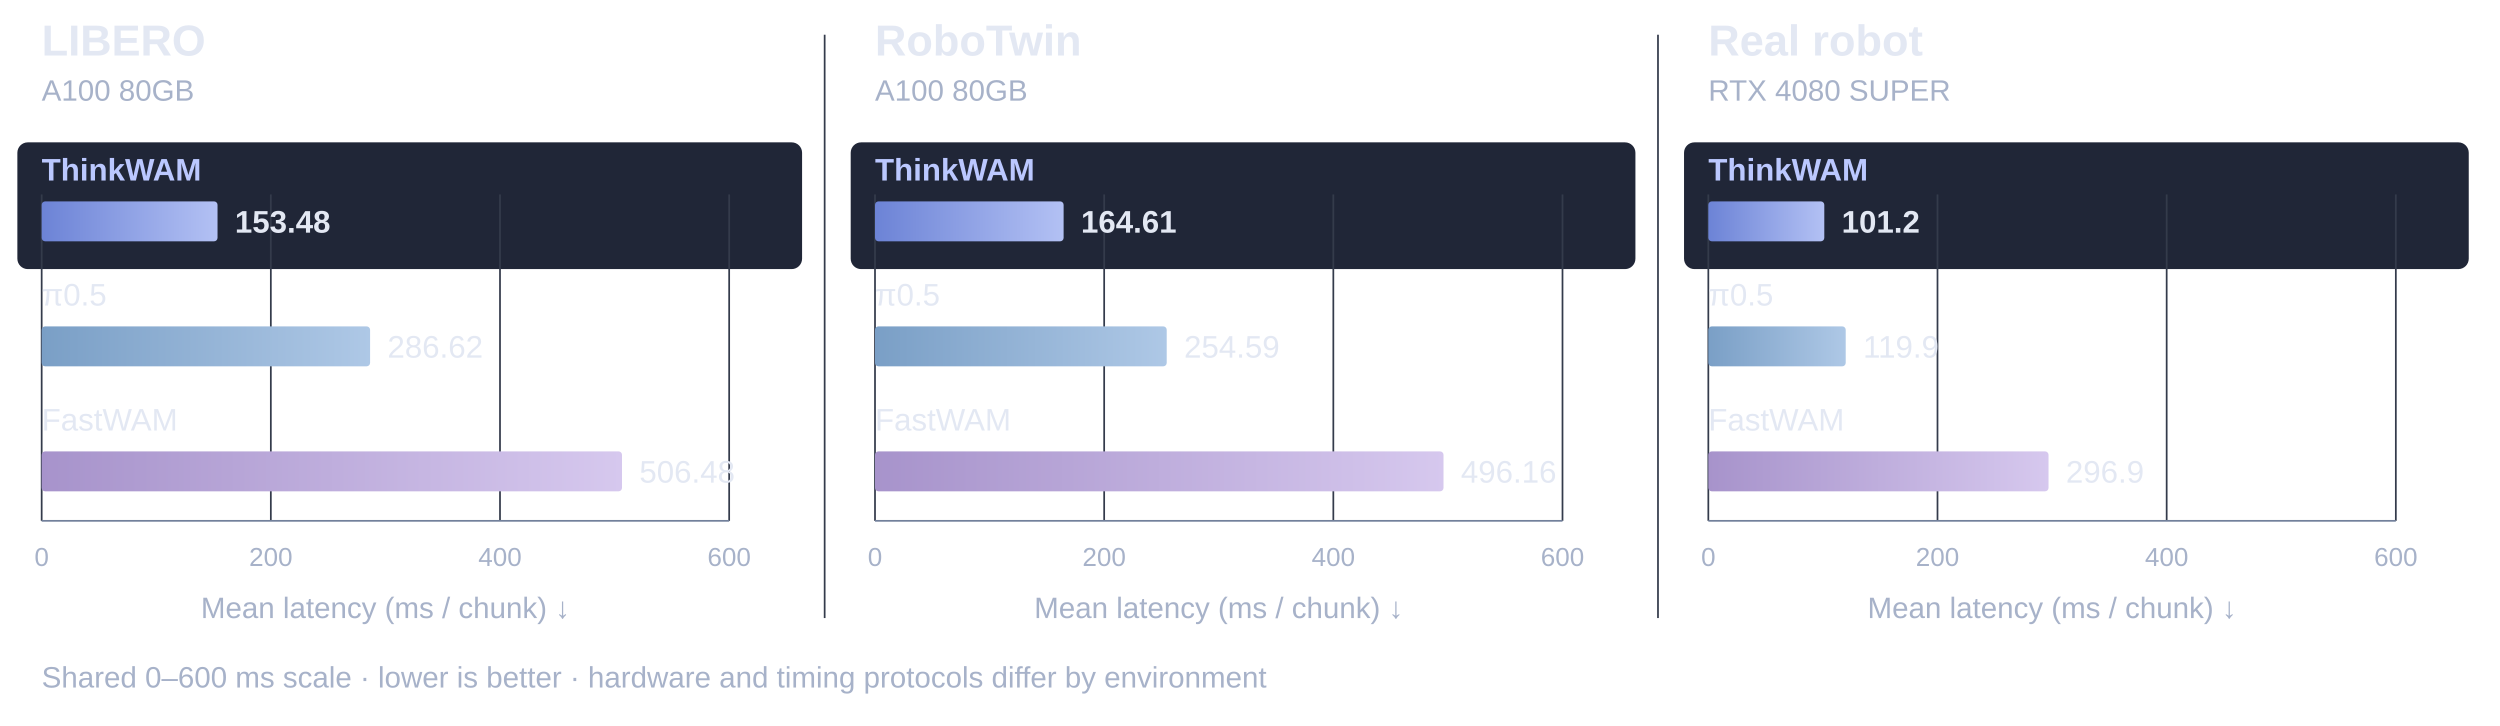
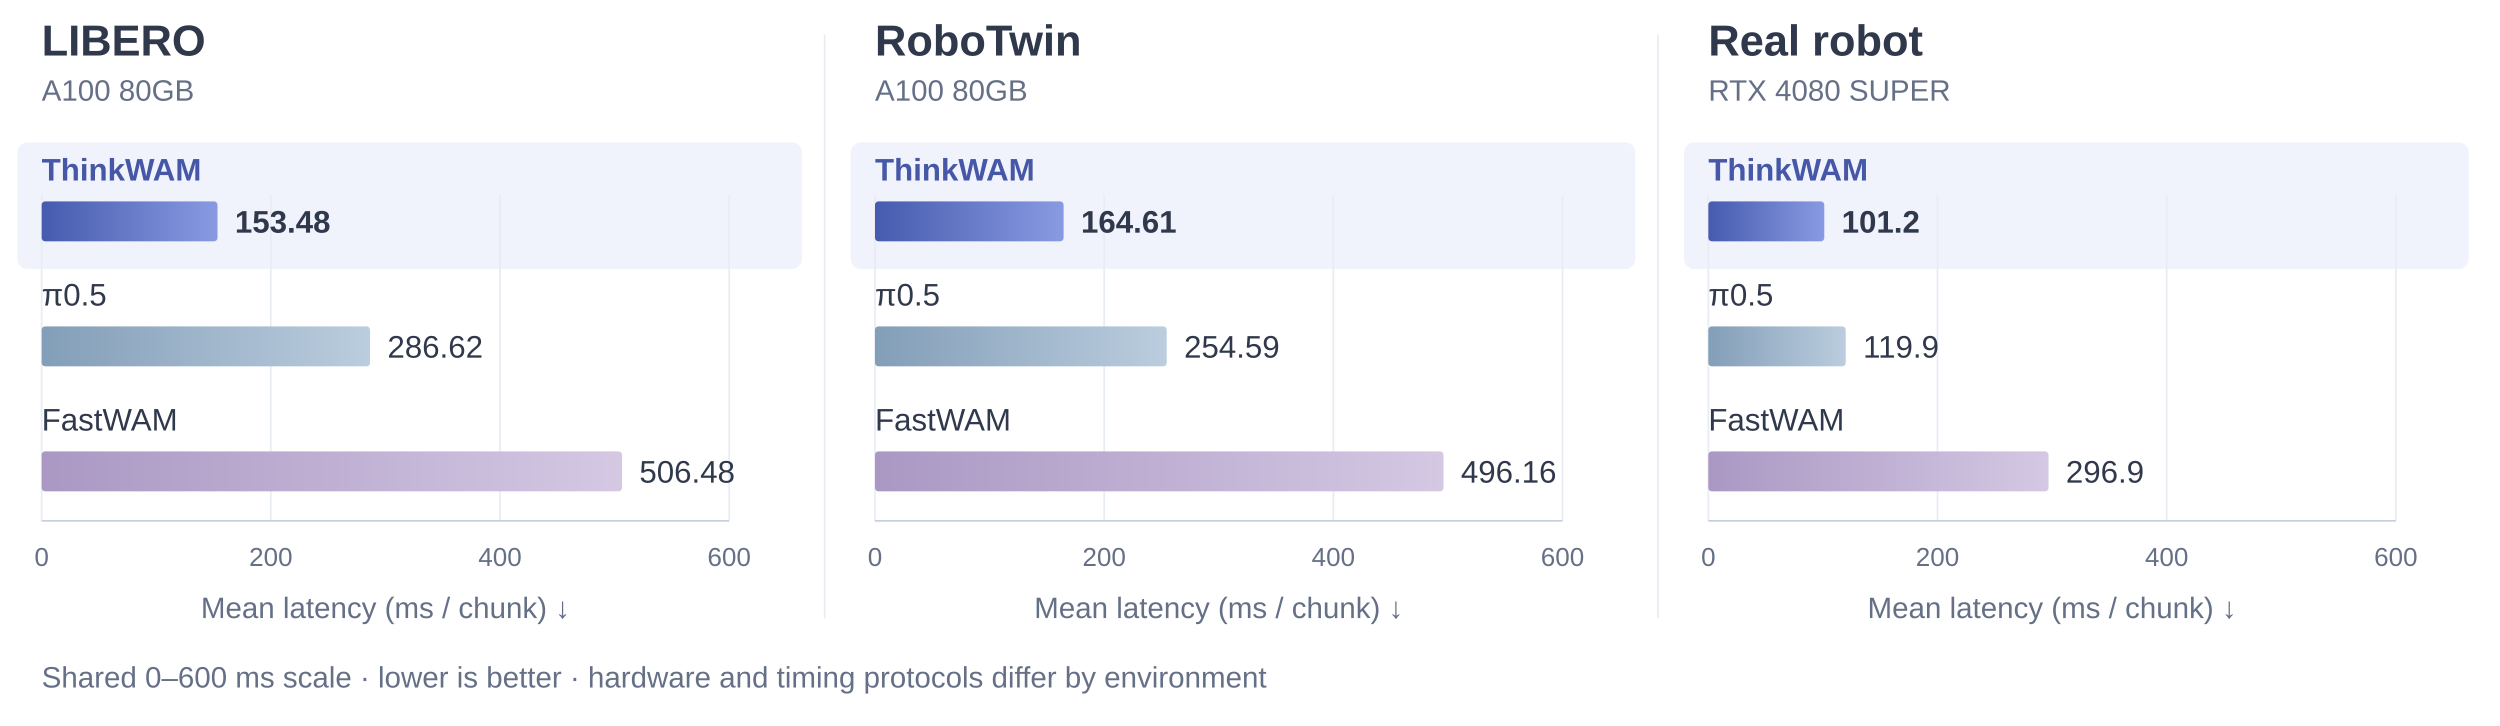
<svg xmlns="http://www.w3.org/2000/svg" width="1440" height="418" viewBox="0 0 1440 418" role="img" aria-labelledby="chart-title chart-desc">
  <defs>
    <linearGradient id="bar-ours" x1="0" y1="0" x2="1" y2="0">
-       <stop offset="0" stop-color="#6C83D6" />
-       <stop offset="1" stop-color="#B3C1F4" />
+       <stop offset="0" stop-color="#465BAE" />
+       <stop offset="1" stop-color="#899AE2" />
    </linearGradient>
    <linearGradient id="bar-pi" x1="0" y1="0" x2="1" y2="0">
-       <stop offset="0" stop-color="#7A9FC6" />
-       <stop offset="1" stop-color="#AEC8E6" />
+       <stop offset="0" stop-color="#839EB8" />
+       <stop offset="1" stop-color="#BBCDDE" />
    </linearGradient>
    <linearGradient id="bar-fast" x1="0" y1="0" x2="1" y2="0">
-       <stop offset="0" stop-color="#A793CB" />
-       <stop offset="1" stop-color="#D6C8EE" />
+       <stop offset="0" stop-color="#AA98C3" />
+       <stop offset="1" stop-color="#D4C8E3" />
    </linearGradient>
  </defs>
  <style>text{font-family:Arial,Helvetica,sans-serif;font-variant-numeric:tabular-nums}</style>
  <rect width="1440" height="418" fill="none" />
-   <text x="24" y="32" font-size="25" font-weight="650" fill="#E3E8F3" text-anchor="start">LIBERO</text>
-   <text x="24" y="58" font-size="17" font-weight="400" fill="#A7B2C9" text-anchor="start">A100 80GB</text>
-   <rect x="10" y="82" width="452" height="73" rx="6" fill="#202637" />
-   <line x1="24" y1="112" x2="24" y2="300" stroke="#343B4B" stroke-width="1" />
-   <text x="24" y="326" font-size="15" font-weight="400" fill="#A7B2C9" text-anchor="middle">0</text>
-   <line x1="156" y1="112" x2="156" y2="300" stroke="#343B4B" stroke-width="1" />
-   <text x="156" y="326" font-size="15" font-weight="400" fill="#A7B2C9" text-anchor="middle">200</text>
-   <line x1="288" y1="112" x2="288" y2="300" stroke="#343B4B" stroke-width="1" />
-   <text x="288" y="326" font-size="15" font-weight="400" fill="#A7B2C9" text-anchor="middle">400</text>
-   <line x1="420" y1="112" x2="420" y2="300" stroke="#343B4B" stroke-width="1" />
-   <text x="420" y="326" font-size="15" font-weight="400" fill="#A7B2C9" text-anchor="middle">600</text>
-   <text x="24" y="104" font-size="18" font-weight="650" fill="#BBC8FF" text-anchor="start">ThinkWAM</text>
+   <text x="24" y="32" font-size="25" font-weight="650" fill="#30384B" text-anchor="start">LIBERO</text>
+   <text x="24" y="58" font-size="17" font-weight="400" fill="#657087" text-anchor="start">A100 80GB</text>
+   <rect x="10" y="82" width="452" height="73" rx="6" fill="#F1F3FC" />
+   <line x1="24" y1="112" x2="24" y2="300" stroke="#E8ECF3" stroke-width="1" />
+   <text x="24" y="326" font-size="15" font-weight="400" fill="#657087" text-anchor="middle">0</text>
+   <line x1="156" y1="112" x2="156" y2="300" stroke="#E8ECF3" stroke-width="1" />
+   <text x="156" y="326" font-size="15" font-weight="400" fill="#657087" text-anchor="middle">200</text>
+   <line x1="288" y1="112" x2="288" y2="300" stroke="#E8ECF3" stroke-width="1" />
+   <text x="288" y="326" font-size="15" font-weight="400" fill="#657087" text-anchor="middle">400</text>
+   <line x1="420" y1="112" x2="420" y2="300" stroke="#E8ECF3" stroke-width="1" />
+   <text x="420" y="326" font-size="15" font-weight="400" fill="#657087" text-anchor="middle">600</text>
+   <text x="24" y="104" font-size="18" font-weight="650" fill="#4557A6" text-anchor="start">ThinkWAM</text>
  <rect data-method="ThinkWAM" data-value="153.48" x="24" y="116" width="101.297" height="23" rx="2" fill="url(#bar-ours)" />
-   <text x="135.297" y="134" font-size="18" font-weight="650" fill="#E3E8F3" text-anchor="start">153.48</text>
-   <text x="24" y="176" font-size="18" font-weight="400" fill="#E3E8F3" text-anchor="start">π0.5</text>
+   <text x="135.297" y="134" font-size="18" font-weight="650" fill="#30384B" text-anchor="start">153.48</text>
+   <text x="24" y="176" font-size="18" font-weight="400" fill="#30384B" text-anchor="start">π0.5</text>
  <rect data-method="π0.5" data-value="286.62" x="24" y="188" width="189.169" height="23" rx="2" fill="url(#bar-pi)" />
-   <text x="223.169" y="206" font-size="18" font-weight="400" fill="#E3E8F3" text-anchor="start">286.62</text>
-   <text x="24" y="248" font-size="18" font-weight="400" fill="#E3E8F3" text-anchor="start">FastWAM</text>
+   <text x="223.169" y="206" font-size="18" font-weight="400" fill="#30384B" text-anchor="start">286.62</text>
+   <text x="24" y="248" font-size="18" font-weight="400" fill="#30384B" text-anchor="start">FastWAM</text>
  <rect data-method="FastWAM" data-value="506.48" x="24" y="260" width="334.277" height="23" rx="2" fill="url(#bar-fast)" />
-   <text x="368.277" y="278" font-size="18" font-weight="400" fill="#E3E8F3" text-anchor="start">506.48</text>
-   <line x1="24" y1="300" x2="420" y2="300" stroke="#72809B" stroke-width="1" />
-   <text x="222" y="356" font-size="17" font-weight="400" fill="#A7B2C9" text-anchor="middle">Mean latency (ms / chunk) ↓</text>
-   <text x="504" y="32" font-size="25" font-weight="650" fill="#E3E8F3" text-anchor="start">RoboTwin</text>
-   <text x="504" y="58" font-size="17" font-weight="400" fill="#A7B2C9" text-anchor="start">A100 80GB</text>
-   <rect x="490" y="82" width="452" height="73" rx="6" fill="#202637" />
-   <line x1="504" y1="112" x2="504" y2="300" stroke="#343B4B" stroke-width="1" />
-   <text x="504" y="326" font-size="15" font-weight="400" fill="#A7B2C9" text-anchor="middle">0</text>
-   <line x1="636" y1="112" x2="636" y2="300" stroke="#343B4B" stroke-width="1" />
-   <text x="636" y="326" font-size="15" font-weight="400" fill="#A7B2C9" text-anchor="middle">200</text>
-   <line x1="768" y1="112" x2="768" y2="300" stroke="#343B4B" stroke-width="1" />
-   <text x="768" y="326" font-size="15" font-weight="400" fill="#A7B2C9" text-anchor="middle">400</text>
-   <line x1="900" y1="112" x2="900" y2="300" stroke="#343B4B" stroke-width="1" />
-   <text x="900" y="326" font-size="15" font-weight="400" fill="#A7B2C9" text-anchor="middle">600</text>
-   <text x="504" y="104" font-size="18" font-weight="650" fill="#BBC8FF" text-anchor="start">ThinkWAM</text>
+   <text x="368.277" y="278" font-size="18" font-weight="400" fill="#30384B" text-anchor="start">506.48</text>
+   <line x1="24" y1="300" x2="420" y2="300" stroke="#C7CFDF" stroke-width="1" />
+   <text x="222" y="356" font-size="17" font-weight="400" fill="#657087" text-anchor="middle">Mean latency (ms / chunk) ↓</text>
+   <text x="504" y="32" font-size="25" font-weight="650" fill="#30384B" text-anchor="start">RoboTwin</text>
+   <text x="504" y="58" font-size="17" font-weight="400" fill="#657087" text-anchor="start">A100 80GB</text>
+   <rect x="490" y="82" width="452" height="73" rx="6" fill="#F1F3FC" />
+   <line x1="504" y1="112" x2="504" y2="300" stroke="#E8ECF3" stroke-width="1" />
+   <text x="504" y="326" font-size="15" font-weight="400" fill="#657087" text-anchor="middle">0</text>
+   <line x1="636" y1="112" x2="636" y2="300" stroke="#E8ECF3" stroke-width="1" />
+   <text x="636" y="326" font-size="15" font-weight="400" fill="#657087" text-anchor="middle">200</text>
+   <line x1="768" y1="112" x2="768" y2="300" stroke="#E8ECF3" stroke-width="1" />
+   <text x="768" y="326" font-size="15" font-weight="400" fill="#657087" text-anchor="middle">400</text>
+   <line x1="900" y1="112" x2="900" y2="300" stroke="#E8ECF3" stroke-width="1" />
+   <text x="900" y="326" font-size="15" font-weight="400" fill="#657087" text-anchor="middle">600</text>
+   <text x="504" y="104" font-size="18" font-weight="650" fill="#4557A6" text-anchor="start">ThinkWAM</text>
  <rect data-method="ThinkWAM" data-value="164.61" x="504" y="116" width="108.643" height="23" rx="2" fill="url(#bar-ours)" />
-   <text x="622.643" y="134" font-size="18" font-weight="650" fill="#E3E8F3" text-anchor="start">164.61</text>
-   <text x="504" y="176" font-size="18" font-weight="400" fill="#E3E8F3" text-anchor="start">π0.5</text>
+   <text x="622.643" y="134" font-size="18" font-weight="650" fill="#30384B" text-anchor="start">164.61</text>
+   <text x="504" y="176" font-size="18" font-weight="400" fill="#30384B" text-anchor="start">π0.5</text>
  <rect data-method="π0.5" data-value="254.59" x="504" y="188" width="168.029" height="23" rx="2" fill="url(#bar-pi)" />
-   <text x="682.029" y="206" font-size="18" font-weight="400" fill="#E3E8F3" text-anchor="start">254.59</text>
-   <text x="504" y="248" font-size="18" font-weight="400" fill="#E3E8F3" text-anchor="start">FastWAM</text>
+   <text x="682.029" y="206" font-size="18" font-weight="400" fill="#30384B" text-anchor="start">254.59</text>
+   <text x="504" y="248" font-size="18" font-weight="400" fill="#30384B" text-anchor="start">FastWAM</text>
  <rect data-method="FastWAM" data-value="496.16" x="504" y="260" width="327.466" height="23" rx="2" fill="url(#bar-fast)" />
-   <text x="841.466" y="278" font-size="18" font-weight="400" fill="#E3E8F3" text-anchor="start">496.16</text>
-   <line x1="504" y1="300" x2="900" y2="300" stroke="#72809B" stroke-width="1" />
-   <text x="702" y="356" font-size="17" font-weight="400" fill="#A7B2C9" text-anchor="middle">Mean latency (ms / chunk) ↓</text>
-   <line x1="475" y1="20" x2="475" y2="356" stroke="#343B4B" />
-   <text x="984" y="32" font-size="25" font-weight="650" fill="#E3E8F3" text-anchor="start">Real robot</text>
-   <text x="984" y="58" font-size="17" font-weight="400" fill="#A7B2C9" text-anchor="start">RTX 4080 SUPER</text>
-   <rect x="970" y="82" width="452" height="73" rx="6" fill="#202637" />
-   <line x1="984" y1="112" x2="984" y2="300" stroke="#343B4B" stroke-width="1" />
-   <text x="984" y="326" font-size="15" font-weight="400" fill="#A7B2C9" text-anchor="middle">0</text>
-   <line x1="1116" y1="112" x2="1116" y2="300" stroke="#343B4B" stroke-width="1" />
-   <text x="1116" y="326" font-size="15" font-weight="400" fill="#A7B2C9" text-anchor="middle">200</text>
-   <line x1="1248" y1="112" x2="1248" y2="300" stroke="#343B4B" stroke-width="1" />
-   <text x="1248" y="326" font-size="15" font-weight="400" fill="#A7B2C9" text-anchor="middle">400</text>
-   <line x1="1380" y1="112" x2="1380" y2="300" stroke="#343B4B" stroke-width="1" />
-   <text x="1380" y="326" font-size="15" font-weight="400" fill="#A7B2C9" text-anchor="middle">600</text>
-   <text x="984" y="104" font-size="18" font-weight="650" fill="#BBC8FF" text-anchor="start">ThinkWAM</text>
+   <text x="841.466" y="278" font-size="18" font-weight="400" fill="#30384B" text-anchor="start">496.16</text>
+   <line x1="504" y1="300" x2="900" y2="300" stroke="#C7CFDF" stroke-width="1" />
+   <text x="702" y="356" font-size="17" font-weight="400" fill="#657087" text-anchor="middle">Mean latency (ms / chunk) ↓</text>
+   <line x1="475" y1="20" x2="475" y2="356" stroke="#E8ECF3" />
+   <text x="984" y="32" font-size="25" font-weight="650" fill="#30384B" text-anchor="start">Real robot</text>
+   <text x="984" y="58" font-size="17" font-weight="400" fill="#657087" text-anchor="start">RTX 4080 SUPER</text>
+   <rect x="970" y="82" width="452" height="73" rx="6" fill="#F1F3FC" />
+   <line x1="984" y1="112" x2="984" y2="300" stroke="#E8ECF3" stroke-width="1" />
+   <text x="984" y="326" font-size="15" font-weight="400" fill="#657087" text-anchor="middle">0</text>
+   <line x1="1116" y1="112" x2="1116" y2="300" stroke="#E8ECF3" stroke-width="1" />
+   <text x="1116" y="326" font-size="15" font-weight="400" fill="#657087" text-anchor="middle">200</text>
+   <line x1="1248" y1="112" x2="1248" y2="300" stroke="#E8ECF3" stroke-width="1" />
+   <text x="1248" y="326" font-size="15" font-weight="400" fill="#657087" text-anchor="middle">400</text>
+   <line x1="1380" y1="112" x2="1380" y2="300" stroke="#E8ECF3" stroke-width="1" />
+   <text x="1380" y="326" font-size="15" font-weight="400" fill="#657087" text-anchor="middle">600</text>
+   <text x="984" y="104" font-size="18" font-weight="650" fill="#4557A6" text-anchor="start">ThinkWAM</text>
  <rect data-method="ThinkWAM" data-value="101.2" x="984" y="116" width="66.792" height="23" rx="2" fill="url(#bar-ours)" />
-   <text x="1060.79" y="134" font-size="18" font-weight="650" fill="#E3E8F3" text-anchor="start">101.2</text>
-   <text x="984" y="176" font-size="18" font-weight="400" fill="#E3E8F3" text-anchor="start">π0.5</text>
+   <text x="1060.79" y="134" font-size="18" font-weight="650" fill="#30384B" text-anchor="start">101.2</text>
+   <text x="984" y="176" font-size="18" font-weight="400" fill="#30384B" text-anchor="start">π0.5</text>
  <rect data-method="π0.5" data-value="119.9" x="984" y="188" width="79.134" height="23" rx="2" fill="url(#bar-pi)" />
-   <text x="1073.13" y="206" font-size="18" font-weight="400" fill="#E3E8F3" text-anchor="start">119.9</text>
-   <text x="984" y="248" font-size="18" font-weight="400" fill="#E3E8F3" text-anchor="start">FastWAM</text>
+   <text x="1073.13" y="206" font-size="18" font-weight="400" fill="#30384B" text-anchor="start">119.9</text>
+   <text x="984" y="248" font-size="18" font-weight="400" fill="#30384B" text-anchor="start">FastWAM</text>
  <rect data-method="FastWAM" data-value="296.9" x="984" y="260" width="195.954" height="23" rx="2" fill="url(#bar-fast)" />
-   <text x="1189.95" y="278" font-size="18" font-weight="400" fill="#E3E8F3" text-anchor="start">296.9</text>
-   <line x1="984" y1="300" x2="1380" y2="300" stroke="#72809B" stroke-width="1" />
-   <text x="1182" y="356" font-size="17" font-weight="400" fill="#A7B2C9" text-anchor="middle">Mean latency (ms / chunk) ↓</text>
-   <line x1="955" y1="20" x2="955" y2="356" stroke="#343B4B" />
-   <text x="24" y="396" font-size="17" font-weight="400" fill="#A7B2C9" text-anchor="start">Shared 0–600 ms scale · lower is better · hardware and timing protocols differ by environment</text>
+   <text x="1189.95" y="278" font-size="18" font-weight="400" fill="#30384B" text-anchor="start">296.9</text>
+   <line x1="984" y1="300" x2="1380" y2="300" stroke="#C7CFDF" stroke-width="1" />
+   <text x="1182" y="356" font-size="17" font-weight="400" fill="#657087" text-anchor="middle">Mean latency (ms / chunk) ↓</text>
+   <line x1="955" y1="20" x2="955" y2="356" stroke="#E8ECF3" />
+   <text x="24" y="396" font-size="17" font-weight="400" fill="#657087" text-anchor="start">Shared 0–600 ms scale · lower is better · hardware and timing protocols differ by environment</text>
</svg>
